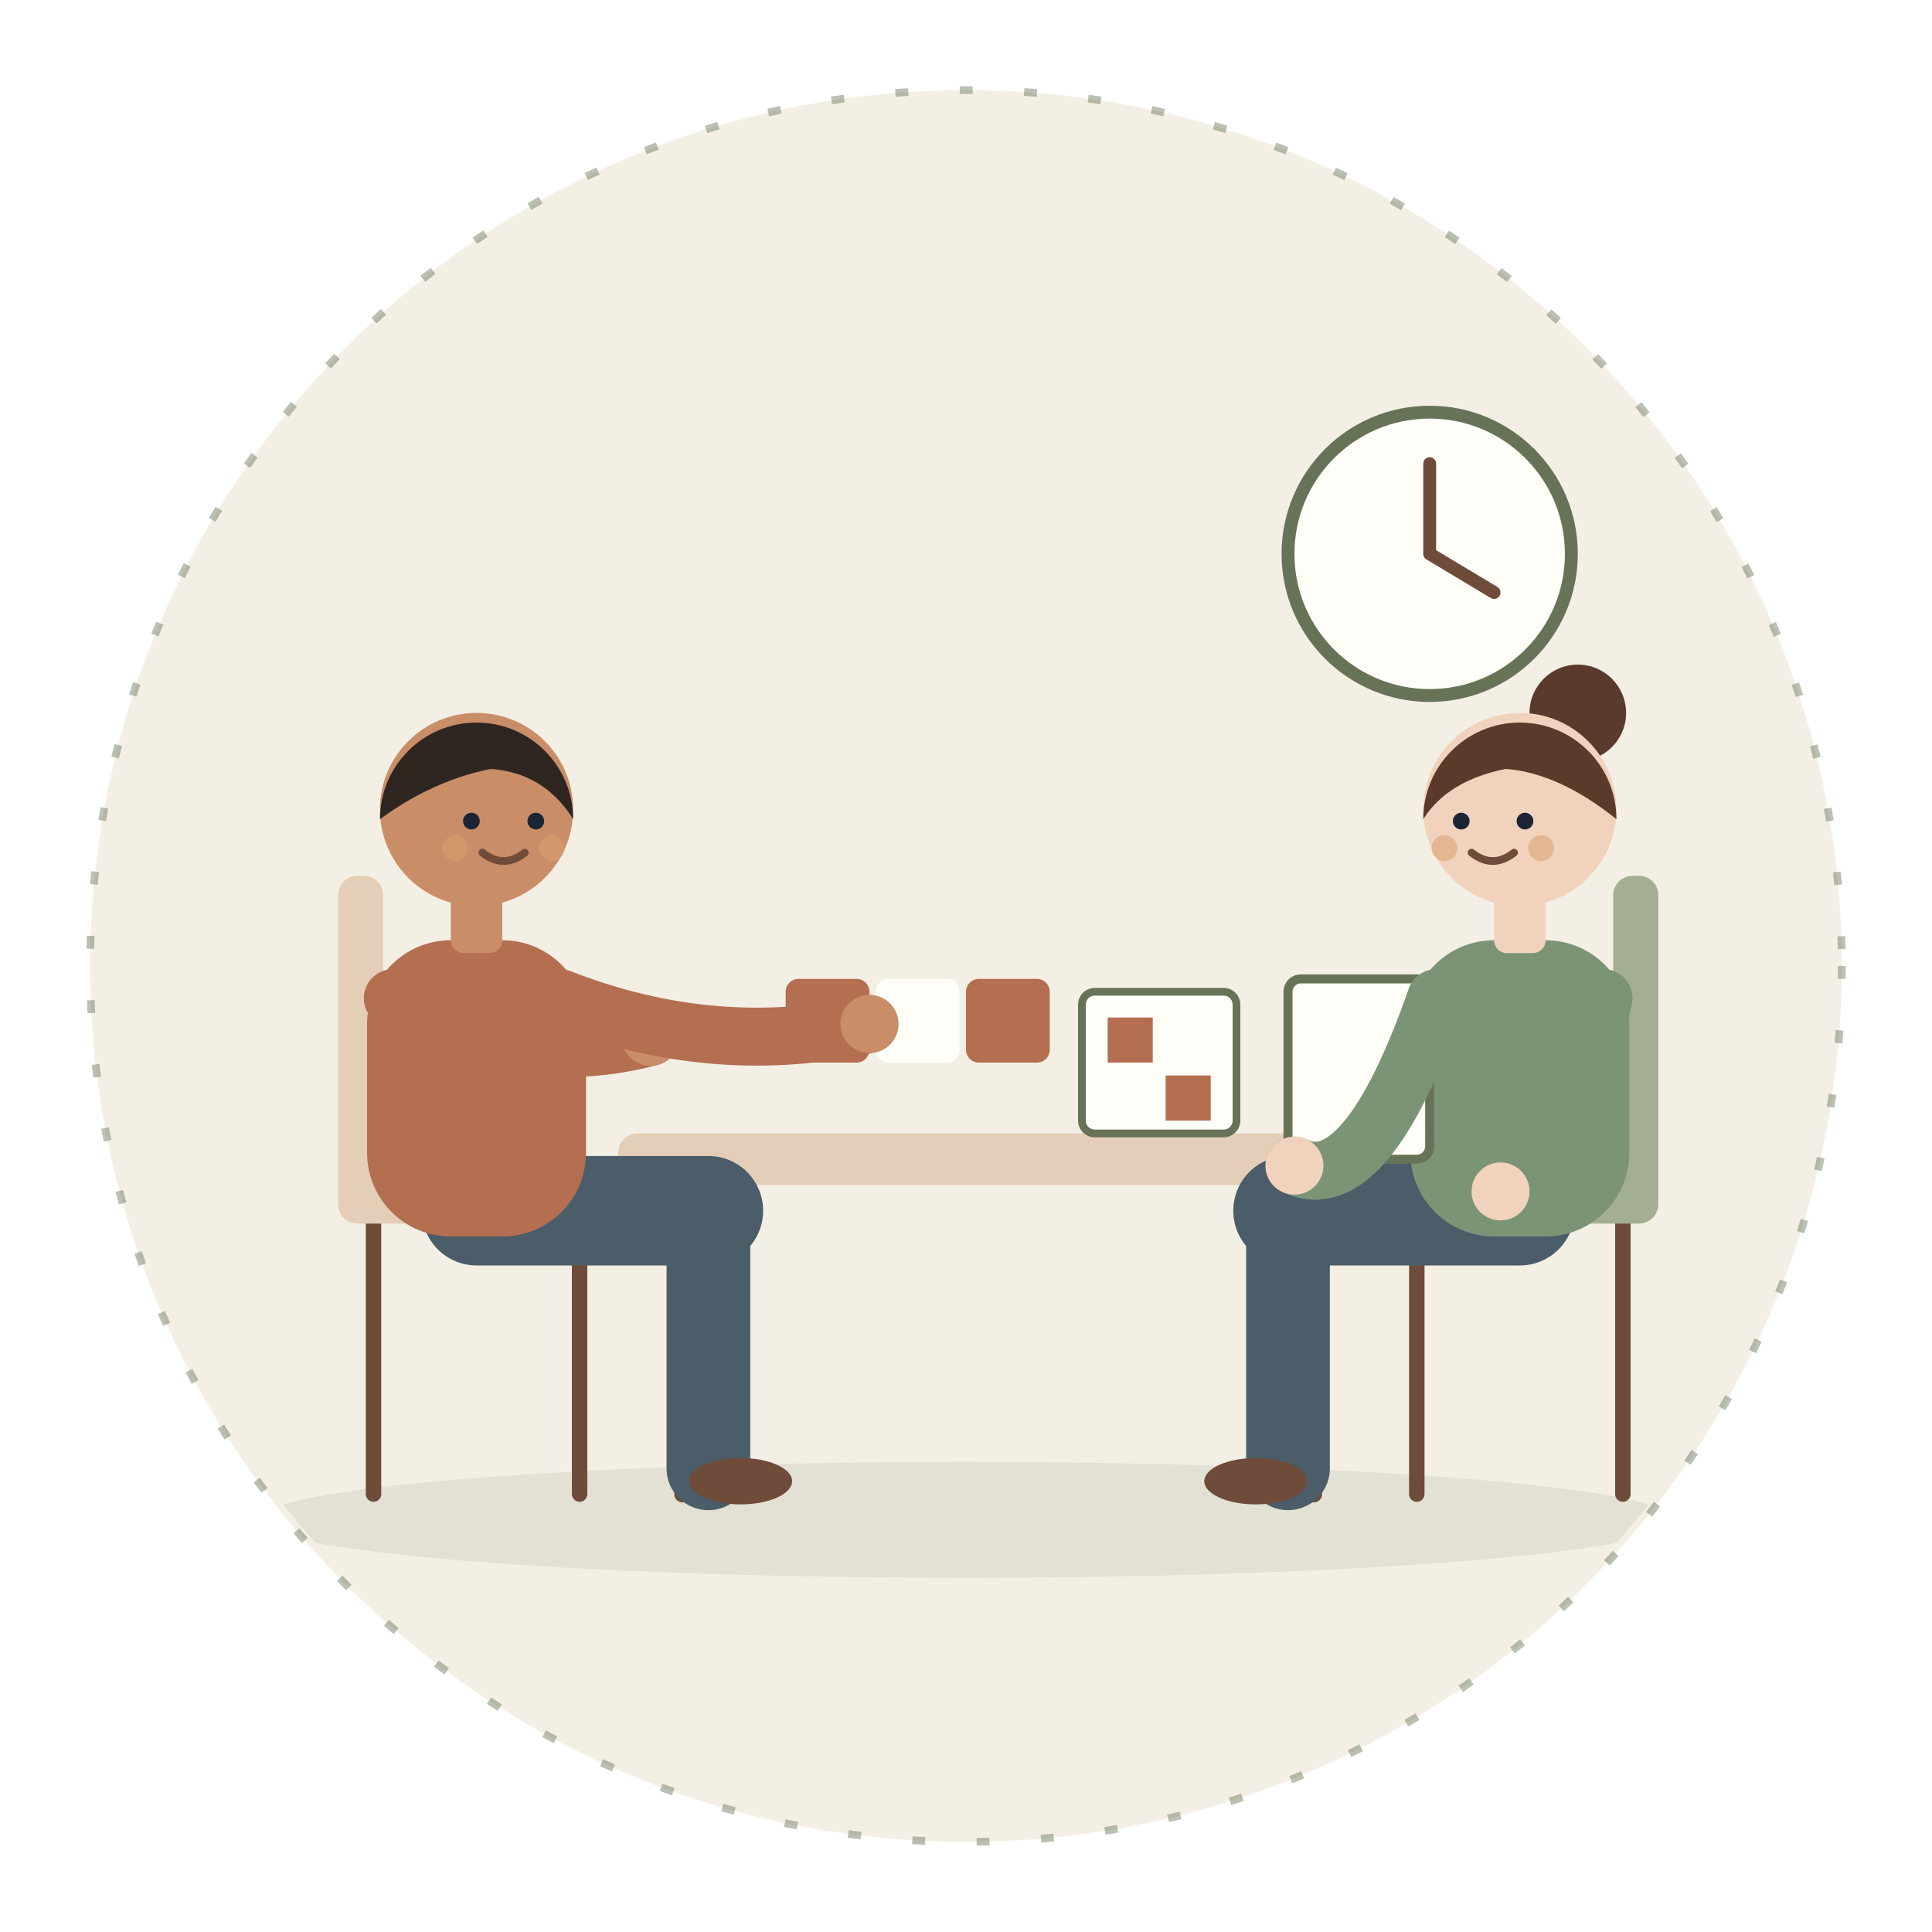
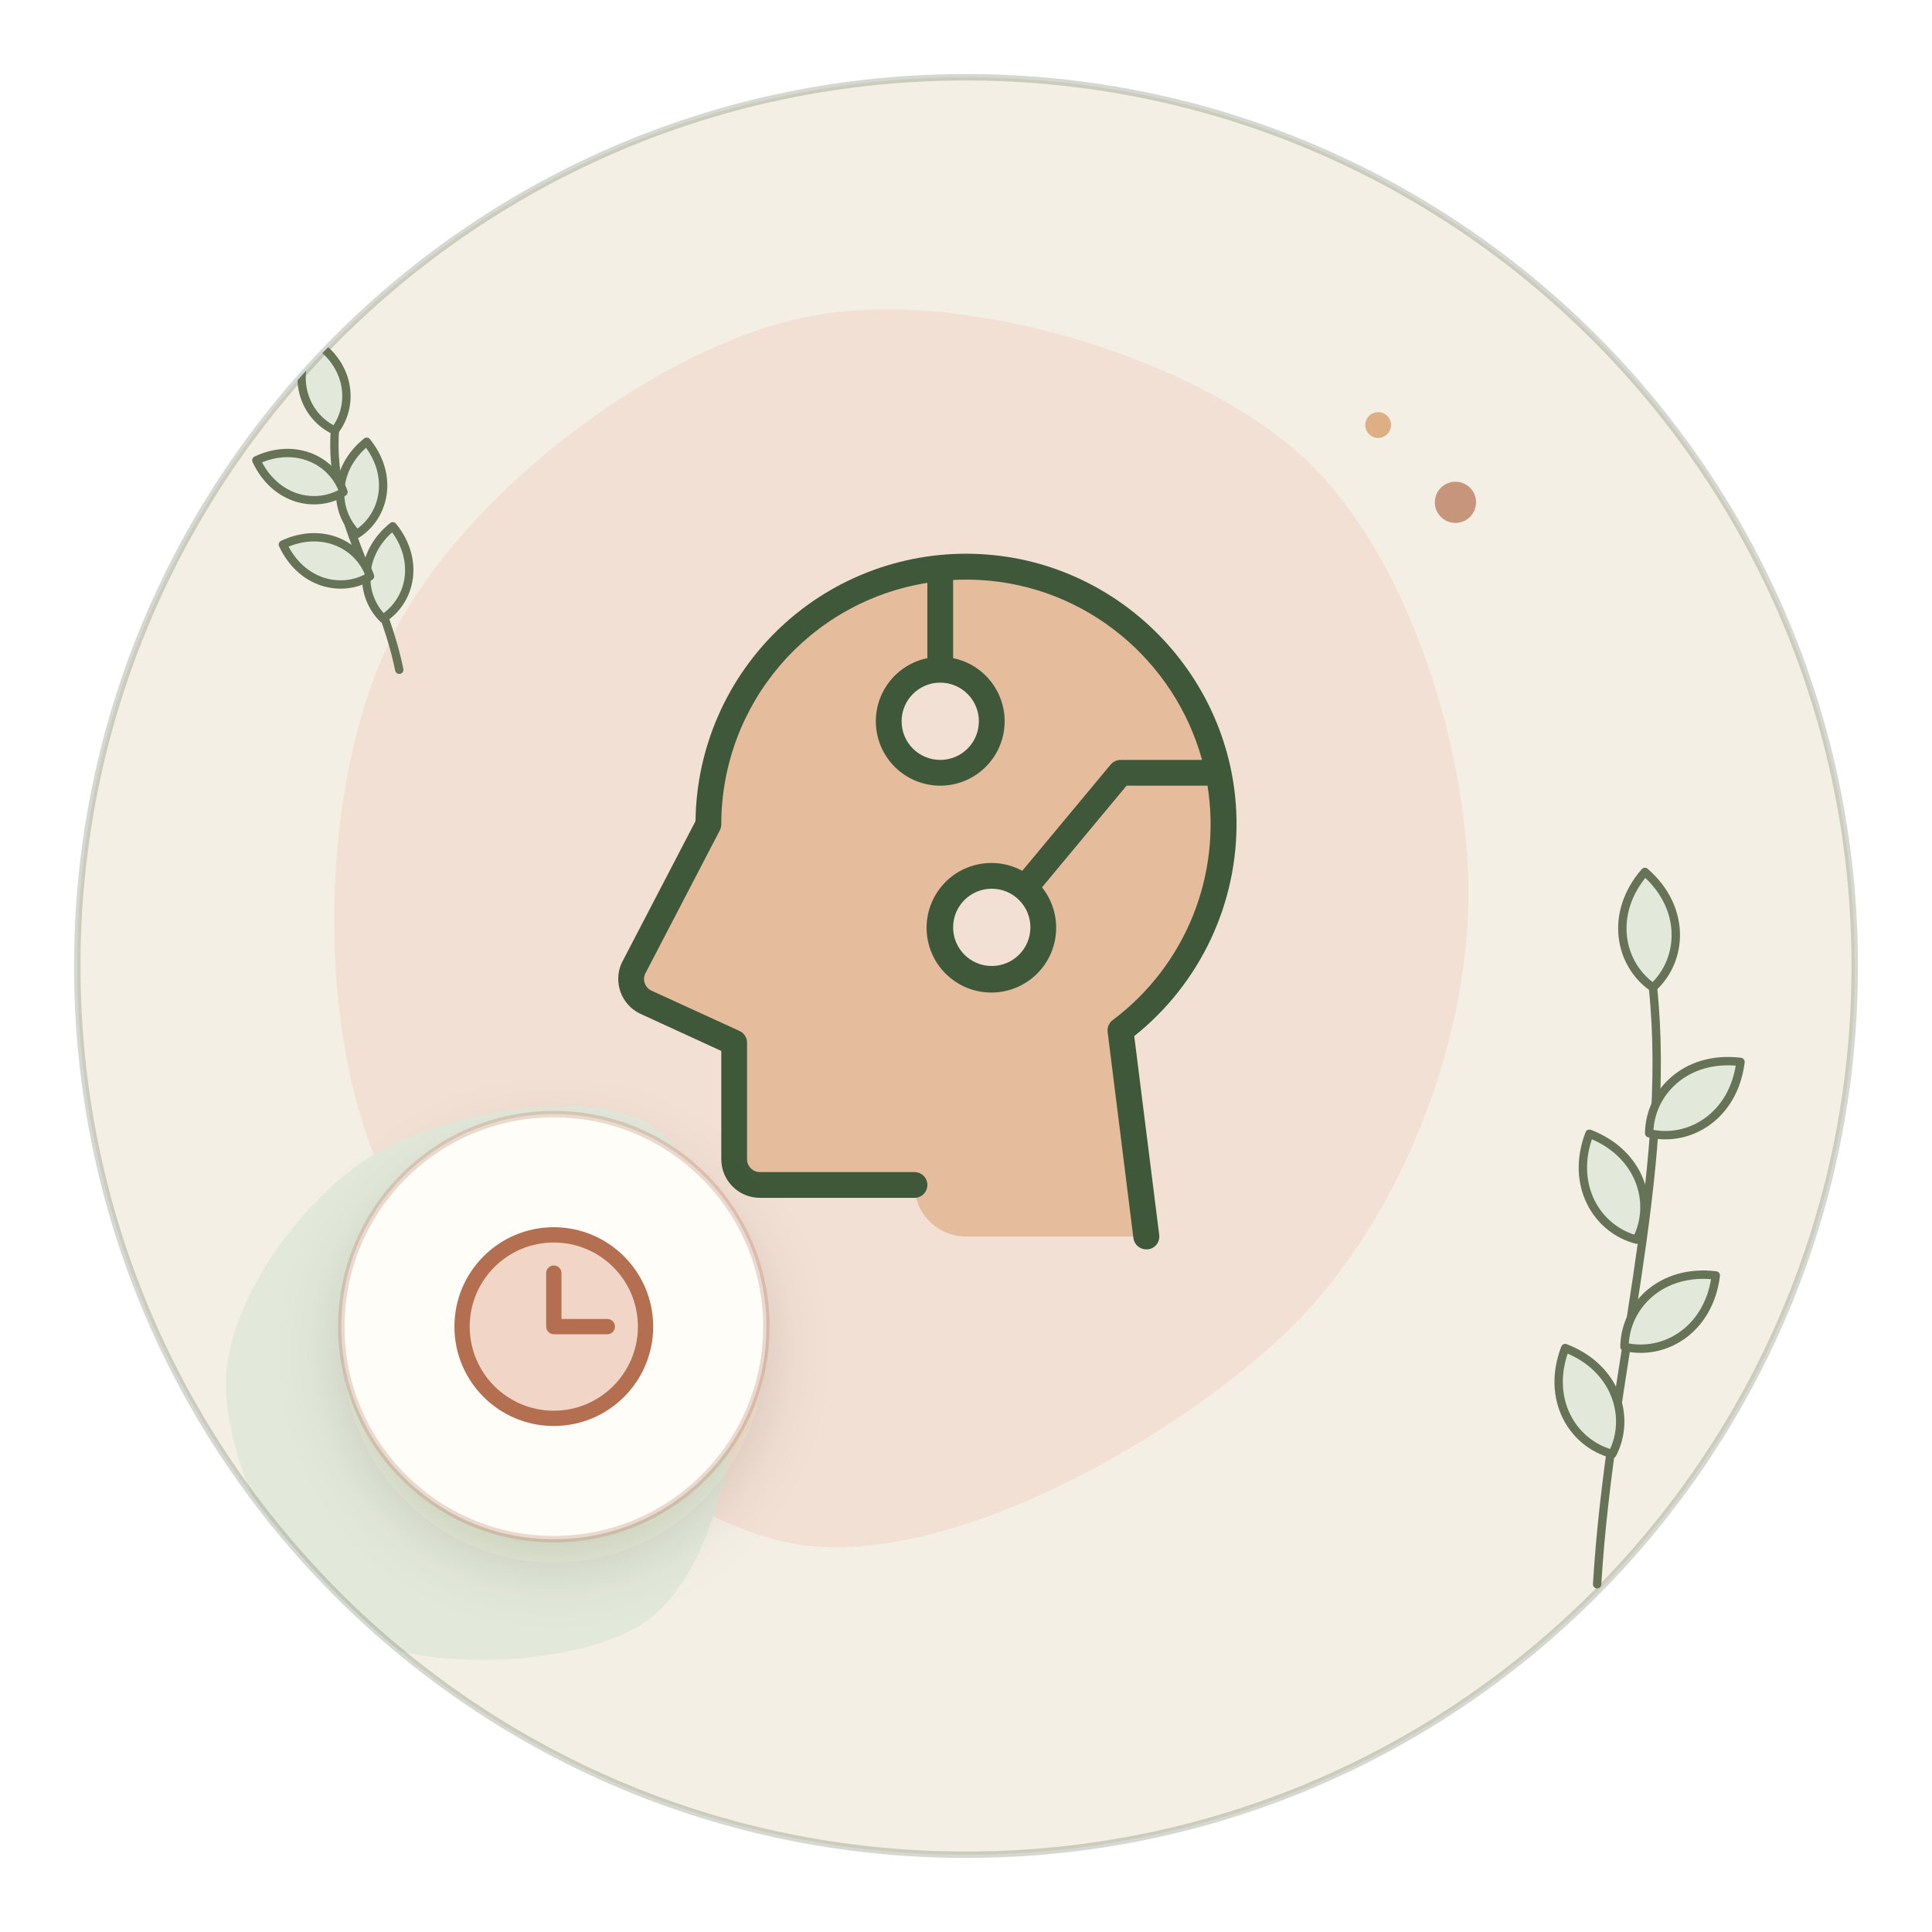
- <svg xmlns="http://www.w3.org/2000/svg" viewBox="0 0 300 300" width="300" height="300" role="img" aria-label="Un adulto resuelve una prueba con cubos mientras la profesional registra y controla el tiempo">
-   <circle cx="150" cy="150" r="136" fill="#f4efe4" />
-   <circle cx="150" cy="150" r="136" fill="none" stroke="#677357" stroke-width="1.2" stroke-dasharray="2 8" opacity=".45" />
-   <clipPath id="disco">
-     <circle cx="150" cy="150" r="135" />
-   </clipPath>
+ <svg xmlns="http://www.w3.org/2000/svg" viewBox="0 0 300 300" width="300" height="300" role="img" aria-label="Ilustración de evaluación neurocognitiva: una cabeza con conexiones y un reloj">
+   <defs>
+     <filter id="sombra" x="-40%" y="-40%" width="180%" height="180%">
+       <feDropShadow dx="0" dy="4" stdDeviation="5" flood-color="#2c2a22" flood-opacity=".14" />
+     </filter>
+     <clipPath id="disco">
+       <circle cx="150" cy="150" r="138" />
+     </clipPath>
+   </defs>
+   <circle cx="150" cy="150" r="138" fill="#f4efe4" />
  <g clip-path="url(#disco)">
-     <ellipse cx="150" cy="236" rx="110" ry="9" fill="#677357" opacity=".12" />
-     <circle cx="222.0" cy="86.0" r="22.0" fill="#fffdf8" opacity="1.0" />
-     <circle cx="222" cy="86" r="22" fill="none" stroke="#677357" stroke-width="2" />
-     <path d="M222 86 V72 M222 86 L232 92" stroke="#6f4b39" stroke-width="2" fill="none" stroke-linecap="round" stroke-linejoin="round" />
-     <rect x="96.0" y="176.0" width="118.0" height="8.0" rx="3.0" fill="#e4ceb7" />
-     <path d="M106 184 V232 M204 184 V232" stroke="#6f4b39" stroke-width="2.6" fill="none" stroke-linecap="round" stroke-linejoin="round" />
-     <rect x="122.0" y="152.0" width="13.0" height="13.0" rx="2.0" fill="#b46e50" />
-     <rect x="136.0" y="152.0" width="13.0" height="13.0" rx="2.0" fill="#fffdf8" />
-     <rect x="150.0" y="152.0" width="13.0" height="13.0" rx="2.0" fill="#b46e50" />
-     <rect x="168.0" y="154.0" width="24.0" height="22.0" rx="2.0" fill="#fffdf8" stroke="#677357" stroke-width="1.2" />
-     <rect x="172.0" y="158.0" width="7.0" height="7.0" rx="0.0" fill="#b46e50" />
-     <rect x="181.0" y="167.0" width="7.0" height="7.0" rx="0.0" fill="#b46e50" />
-     <path d="M58.0 232 V188.0 M90.0 232 V188.0" stroke="#6f4b39" stroke-width="2.4" fill="none" stroke-linecap="round" stroke-linejoin="round" />
-     <rect x="54.0" y="183.0" width="40.0" height="7.0" rx="3.0" fill="#e4ceb7" />
-     <rect x="52.5" y="136.0" width="7.0" height="54.0" rx="3.0" fill="#e4ceb7" />
-     <path d="M74.0 188.0 H110.0" stroke="#4b5d68" stroke-width="17.0" fill="none" stroke-linecap="round" stroke-linejoin="round" />
-     <path d="M110.0 188.0 V228.0" stroke="#4b5d68" stroke-width="13.0" fill="none" stroke-linecap="round" stroke-linejoin="round" />
-     <ellipse cx="115.0" cy="230.0" rx="8.0" ry="3.6" fill="#6f4b39" />
-     <rect x="57.0" y="146.0" width="34.0" height="46.0" rx="13.0" fill="#b46e50" />
-     <rect x="70.0" y="138.0" width="8.0" height="10.0" rx="2.0" fill="#c98e68" />
-     <circle cx="74.0" cy="125.7" r="15.0" fill="#c98e68" opacity="1.0" />
-     <path d="M59.0 127.2 A15.0 15.0 0 0 1 89.0 127.2 Q84.5 120.0 76.2 119.4 Q67.2 121.2 59.0 127.2 Z" fill="#2f2622" />
-     <circle cx="73.2" cy="127.5" r="1.3" fill="#1c2534" opacity="1.0" />
-     <circle cx="83.2" cy="127.5" r="1.3" fill="#1c2534" opacity="1.0" />
-     <path d="M74.9 132.4 Q78.2 135.0 81.5 132.4" stroke="#6f4b39" stroke-width="1.2" fill="none" stroke-linecap="round" stroke-linejoin="round" />
-     <circle cx="70.7" cy="131.7" r="2.0" fill="#d89f6d" opacity="0.55" />
-     <circle cx="85.7" cy="131.7" r="2.0" fill="#d89f6d" opacity="0.55" />
-     <path d="M61.0 155.0 Q81.0 166.4 101.0 161.0" stroke="#b46e50" stroke-width="9.0" fill="none" stroke-linecap="round" />
-     <circle cx="101.0" cy="161.0" r="4.5" fill="#c98e68" opacity="1.0" />
-     <path d="M87.0 155.0 Q111.0 164.4 135.0 159.0" stroke="#b46e50" stroke-width="9.0" fill="none" stroke-linecap="round" />
-     <circle cx="135.0" cy="159.0" r="4.5" fill="#c98e68" opacity="1.0" />
-     <path d="M220.0 232 V188.0 M252.0 232 V188.0" stroke="#6f4b39" stroke-width="2.4" fill="none" stroke-linecap="round" stroke-linejoin="round" />
-     <rect x="216.0" y="183.0" width="40.0" height="7.0" rx="3.0" fill="#a4af91" />
-     <rect x="250.5" y="136.0" width="7.0" height="54.0" rx="3.0" fill="#a4af91" />
-     <circle cx="245.0" cy="110.7" r="7.5" fill="#5a3a2a" opacity="1.0" />
-     <path d="M236.0 188.0 H200.0" stroke="#4b5d68" stroke-width="17.0" fill="none" stroke-linecap="round" stroke-linejoin="round" />
-     <path d="M200.0 188.0 V228.0" stroke="#4b5d68" stroke-width="13.0" fill="none" stroke-linecap="round" stroke-linejoin="round" />
-     <ellipse cx="195.0" cy="230.0" rx="8.0" ry="3.6" fill="#6f4b39" />
-     <rect x="219.0" y="146.0" width="34.0" height="46.0" rx="13.0" fill="#7b9476" />
-     <rect x="232.0" y="138.0" width="8.0" height="10.0" rx="2.0" fill="#f1d3bd" />
-     <circle cx="236.0" cy="125.7" r="15.0" fill="#f1d3bd" opacity="1.0" />
-     <path d="M221.0 127.2 A15.0 15.0 0 0 1 251.0 127.2 Q242.0 120.0 233.8 119.4 Q224.8 121.2 221.0 127.2 Z" fill="#5a3a2a" />
-     <circle cx="226.9" cy="127.5" r="1.3" fill="#1c2534" opacity="1.0" />
-     <circle cx="236.8" cy="127.5" r="1.3" fill="#1c2534" opacity="1.0" />
-     <path d="M228.5 132.4 Q231.8 135.0 235.1 132.4" stroke="#6f4b39" stroke-width="1.2" fill="none" stroke-linecap="round" stroke-linejoin="round" />
-     <circle cx="224.3" cy="131.7" r="2.0" fill="#d89f6d" opacity="0.55" />
-     <circle cx="239.3" cy="131.7" r="2.0" fill="#d89f6d" opacity="0.55" />
-     <rect x="200.0" y="152.0" width="22.0" height="28.0" rx="2.0" fill="#fffdf8" stroke="#677357" stroke-width="1.4" />
-     <path d="M223.0 155.0 Q212.0 186.4 201.0 181.0" stroke="#7b9476" stroke-width="9.0" fill="none" stroke-linecap="round" />
-     <circle cx="201.0" cy="181.0" r="4.5" fill="#f1d3bd" opacity="1.0" />
-     <path d="M249.0 155.0 Q241.0 190.4 233.0 185.0" stroke="#7b9476" stroke-width="9.0" fill="none" stroke-linecap="round" />
-     <circle cx="233.0" cy="185.0" r="4.5" fill="#f1d3bd" opacity="1.0" />
+     <path d="M228.0 140.0 C227.7 162.8 217.0 190.5 199.5 207.1 C182.0 223.7 146.6 243.9 123.2 239.7 C99.8 235.5 69.5 205.3 59.1 181.8 C48.7 158.4 49.8 121.1 60.8 99.0 C71.8 76.8 101.8 53.9 125.3 49.2 C148.7 44.4 184.5 55.2 201.6 70.3 C218.7 85.4 228.4 117.2 228.0 140.0 Z" fill="#f3e0d4" />
+     <path d="M114.3 214.0 C114.2 226.9 109.8 245.4 100.0 252.0 C90.1 258.6 65.9 260.0 55.1 253.7 C44.3 247.3 34.6 226.4 35.1 214.0 C35.6 201.6 47.0 185.9 58.0 179.3 C68.9 172.7 91.4 168.8 100.8 174.6 C110.2 180.3 114.5 201.1 114.3 214.0 Z" fill="#e3e9da" />
+     <g transform="translate(248 246) rotate(14) scale(-1.0 1.0)" fill="none" stroke="#677357" stroke-width="1.30" stroke-linecap="round" stroke-linejoin="round">
+       <path d="M0 0 C6 -32.2 4 -64.4 14 -92.0" />
+       <path d="M0 0 C5 -4 6 -12 0 -18 C-6 -12 -5 -4 0 0 Z" transform="translate(2.6 -20.2) rotate(38)" fill="#e3e9da" />
+       <path d="M0 0 C5 -4 6 -12 0 -18 C-6 -12 -5 -4 0 0 Z" transform="translate(4.8 -36.8) rotate(-38)" fill="#e3e9da" />
+       <path d="M0 0 C5 -4 6 -12 0 -18 C-6 -12 -5 -4 0 0 Z" transform="translate(7.0 -53.4) rotate(38)" fill="#e3e9da" />
+       <path d="M0 0 C5 -4 6 -12 0 -18 C-6 -12 -5 -4 0 0 Z" transform="translate(9.1 -69.9) rotate(-38)" fill="#e3e9da" />
+       <path d="M0 0 C5 -4 6 -12 0 -18 C-6 -12 -5 -4 0 0 Z" transform="translate(14 -92.0) rotate(18)" fill="#e3e9da" />
+     </g>
+     <g transform="translate(62 104) rotate(-32) scale(0.8 0.8)" fill="none" stroke="#677357" stroke-width="1.62" stroke-linecap="round" stroke-linejoin="round">
+       <path d="M0 0 C6 -16.1 4 -32.2 14 -46.0" />
+       <path d="M0 0 C5 -4 6 -12 0 -18 C-6 -12 -5 -4 0 0 Z" transform="translate(2.6 -10.1) rotate(38)" fill="#e3e9da" />
+       <path d="M0 0 C5 -4 6 -12 0 -18 C-6 -12 -5 -4 0 0 Z" transform="translate(4.8 -18.4) rotate(-38)" fill="#e3e9da" />
+       <path d="M0 0 C5 -4 6 -12 0 -18 C-6 -12 -5 -4 0 0 Z" transform="translate(7.0 -26.7) rotate(38)" fill="#e3e9da" />
+       <path d="M0 0 C5 -4 6 -12 0 -18 C-6 -12 -5 -4 0 0 Z" transform="translate(9.1 -35.0) rotate(-38)" fill="#e3e9da" />
+       <path d="M0 0 C5 -4 6 -12 0 -18 C-6 -12 -5 -4 0 0 Z" transform="translate(14 -46.0) rotate(18)" fill="#e3e9da" />
+     </g>
+     <g transform="translate(82.0 76.0) scale(0.5)">
+       <path d="M215.93,100.72A80,80,0,0,0,56,104L32.65,148.87a8,8,0,0,0,3.77,10.31L64,171.81V208a8,8,0,0,0,8,8h48a16,16,0,0,0,16,16h56l-8-64A79.86,79.86,0,0,0,215.93,100.72ZM112.13,74.08a16,16,0,1,1,13.79,13.79A16,16,0,0,1,112.13,74.08Zm34,77.79a16,16,0,1,1,13.79-13.79A16,16,0,0,1,146.08,151.87Z" fill="#d89f6d" opacity="0.55" />
+       <g fill="#3f5839">
+         <path d="M188.25,169.77A84.3,84.3,0,0,0,220,102c-1-43.64-35.9-79.62-79.45-81.91A84,84,0,0,0,52,103L29.1,147c-.05.09-.09.18-.13.27a12,12,0,0,0,5.66,15.46l.13.06L60,174.38V208a12,12,0,0,0,12,12h48a4,4,0,0,0,0-8H72a4,4,0,0,1-4-4V171.81a4,4,0,0,0-2.34-3.64l-27.5-12.59a4,4,0,0,1-1.88-5l23.27-44.72A4.11,4.11,0,0,0,60,104a76,76,0,0,1,64-75V52.4a20,20,0,1,0,8,0V28.11a78.35,78.35,0,0,1,8.11,0c33.13,1.74,60.72,25,69.2,55.89H184a4,4,0,0,0-3.07,1.44l-27.46,33a20.12,20.12,0,1,0,6.13,5.13L185.87,92H211a75.9,75.9,0,0,1-29.44,72.8,4,4,0,0,0-1.57,3.7l8,64a4,4,0,0,0,4,3.5l.5,0A4,4,0,0,0,196,231.5ZM140,72a12,12,0,1,1-12-12A12,12,0,0,1,140,72Zm4,76a12,12,0,1,1,12-12A12,12,0,0,1,144,148Z" />
+       </g>
+     </g>
+     <circle cx="86" cy="206" r="33" fill="#fffdf8" filter="url(#sombra)" />
+     <circle cx="86" cy="206" r="33" fill="none" stroke="#b46e50" stroke-opacity=".25" stroke-width="1" />
+     <g transform="translate(67.0 187.0) scale(0.1484)">
+       <path d="M224,128a96,96,0,1,1-96-96A96,96,0,0,1,224,128Z" fill="#f1d6c7" opacity="1" />
+       <g fill="#b46e50">
+         <path d="M128,24A104,104,0,1,0,232,128,104.11,104.11,0,0,0,128,24Zm0,192a88,88,0,1,1,88-88A88.1,88.1,0,0,1,128,216Zm64-88a8,8,0,0,1-8,8H128a8,8,0,0,1-8-8V72a8,8,0,0,1,16,0v48h48A8,8,0,0,1,192,128Z" />
+       </g>
+     </g>
+     <circle cx="226" cy="78" r="3.2" fill="#b46e50" opacity=".7" />
+     <circle cx="214" cy="66" r="2" fill="#d89f6d" opacity=".8" />
  </g>
+   <circle cx="150" cy="150" r="138" fill="none" stroke="#677357" stroke-opacity=".28" stroke-width="1" />
</svg>
